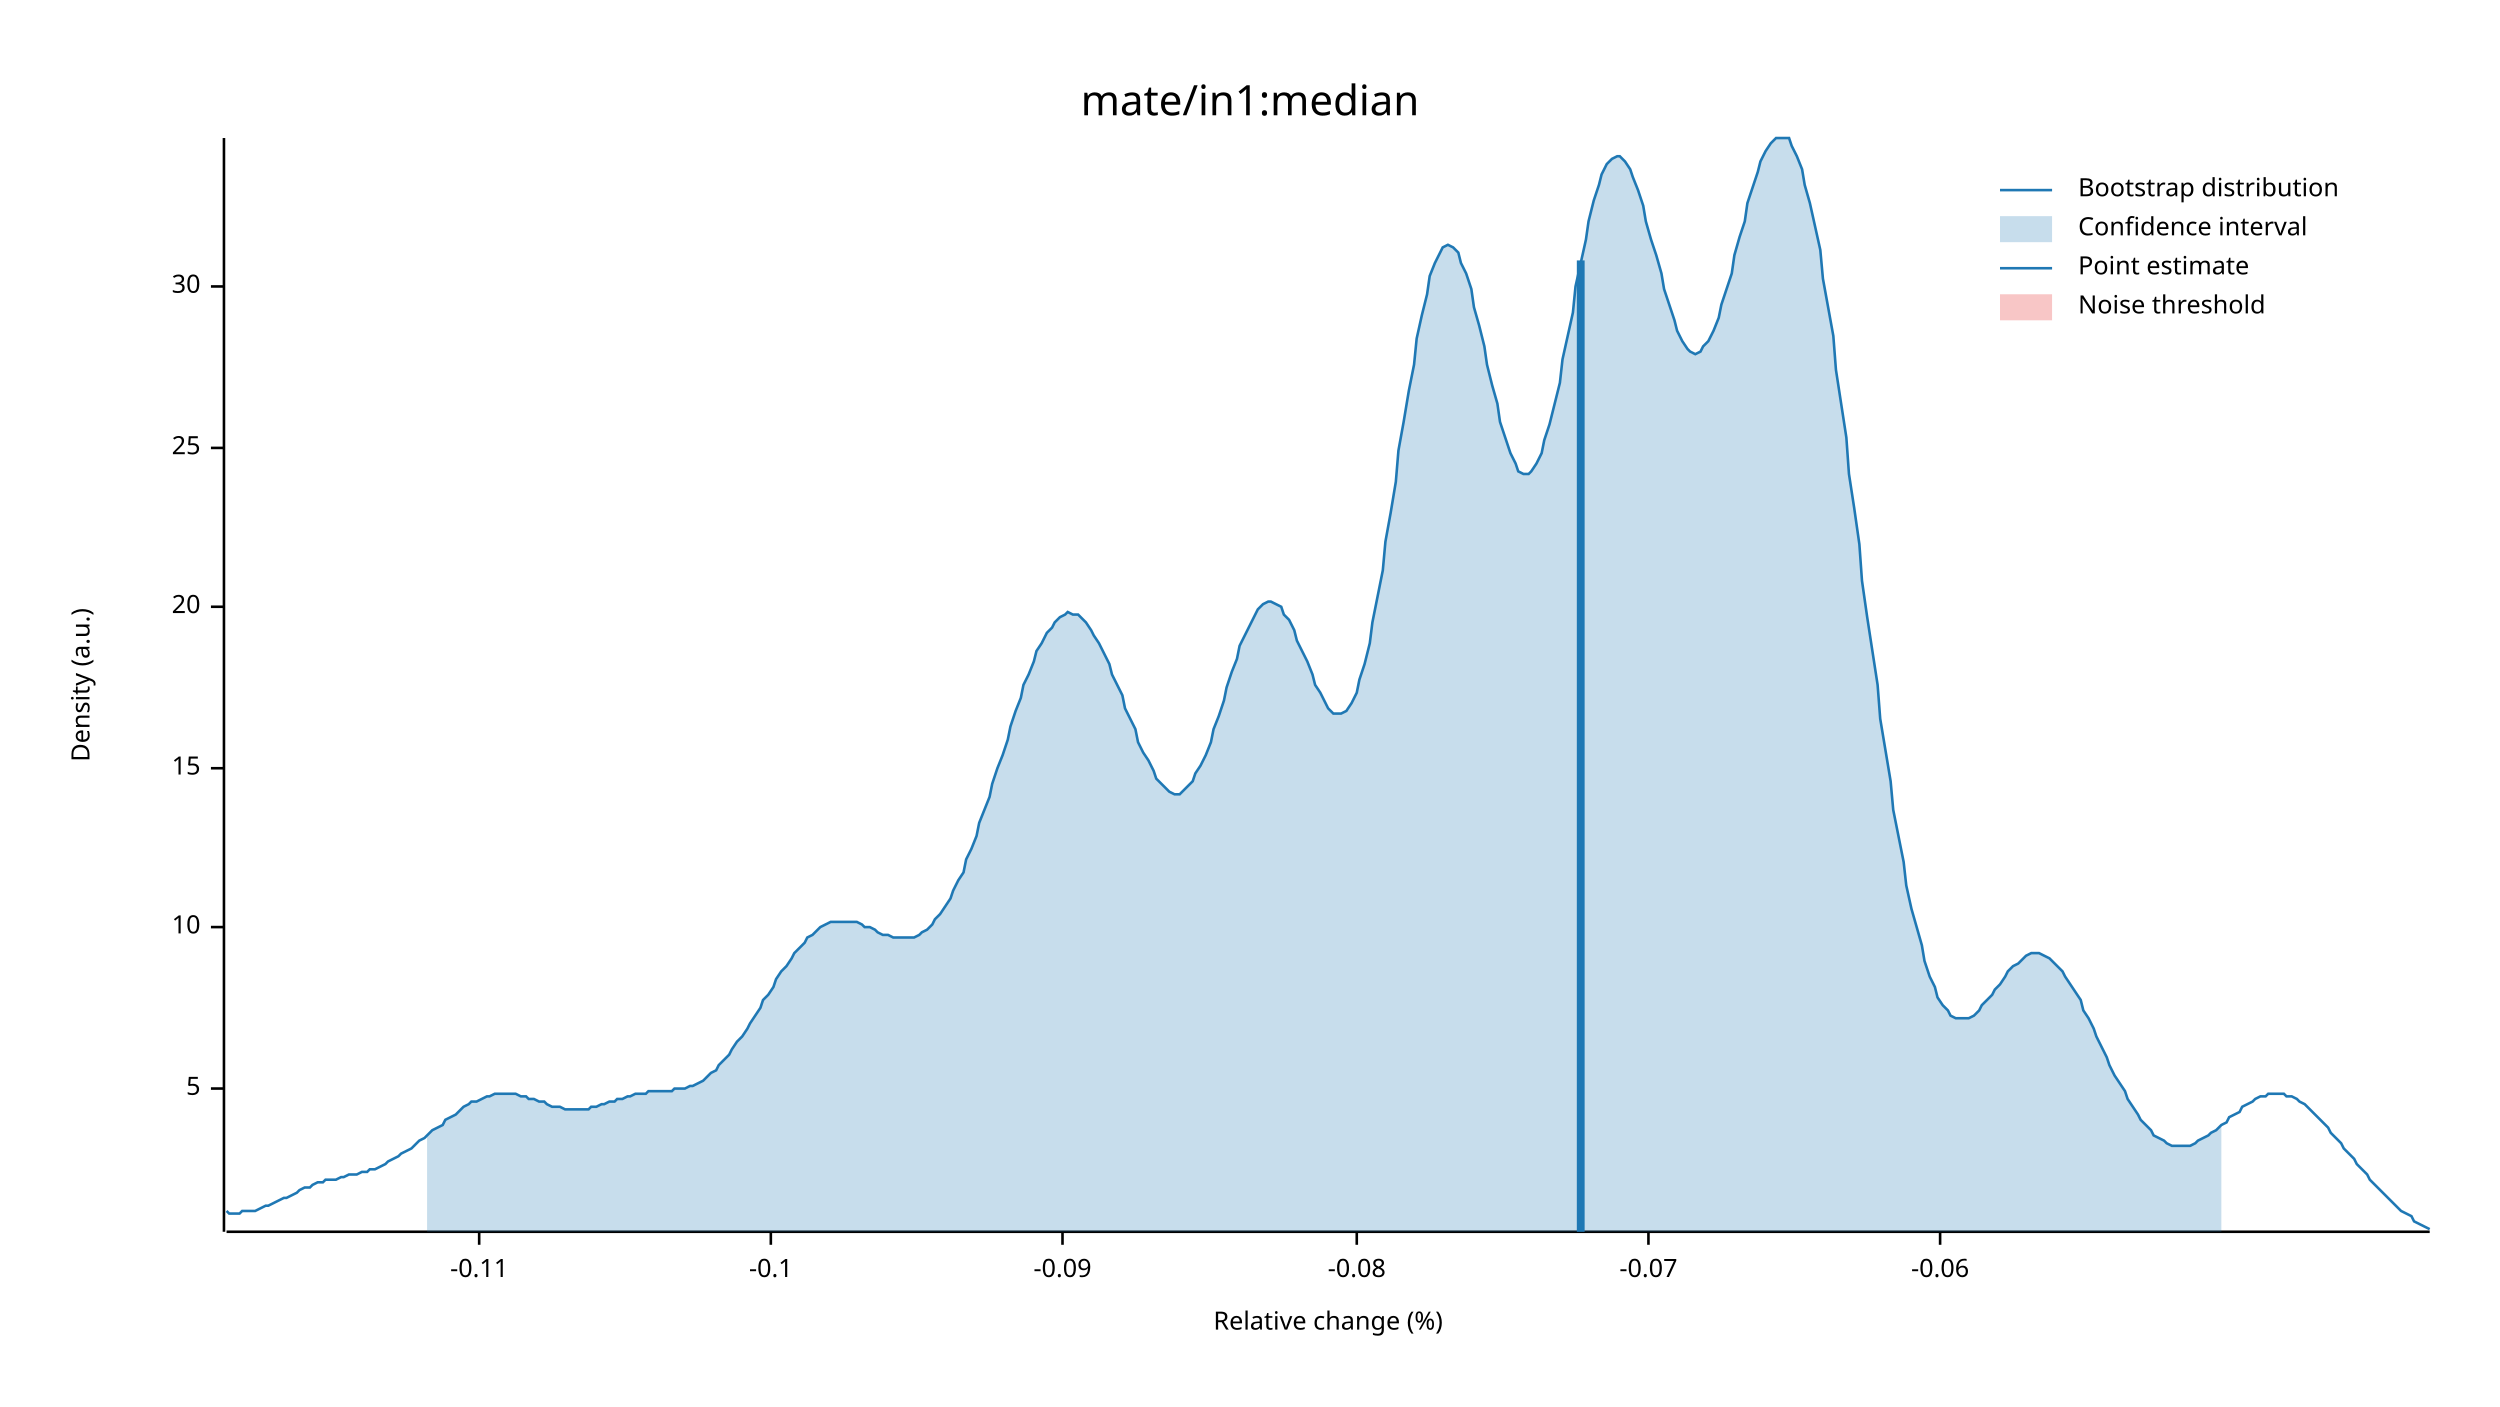
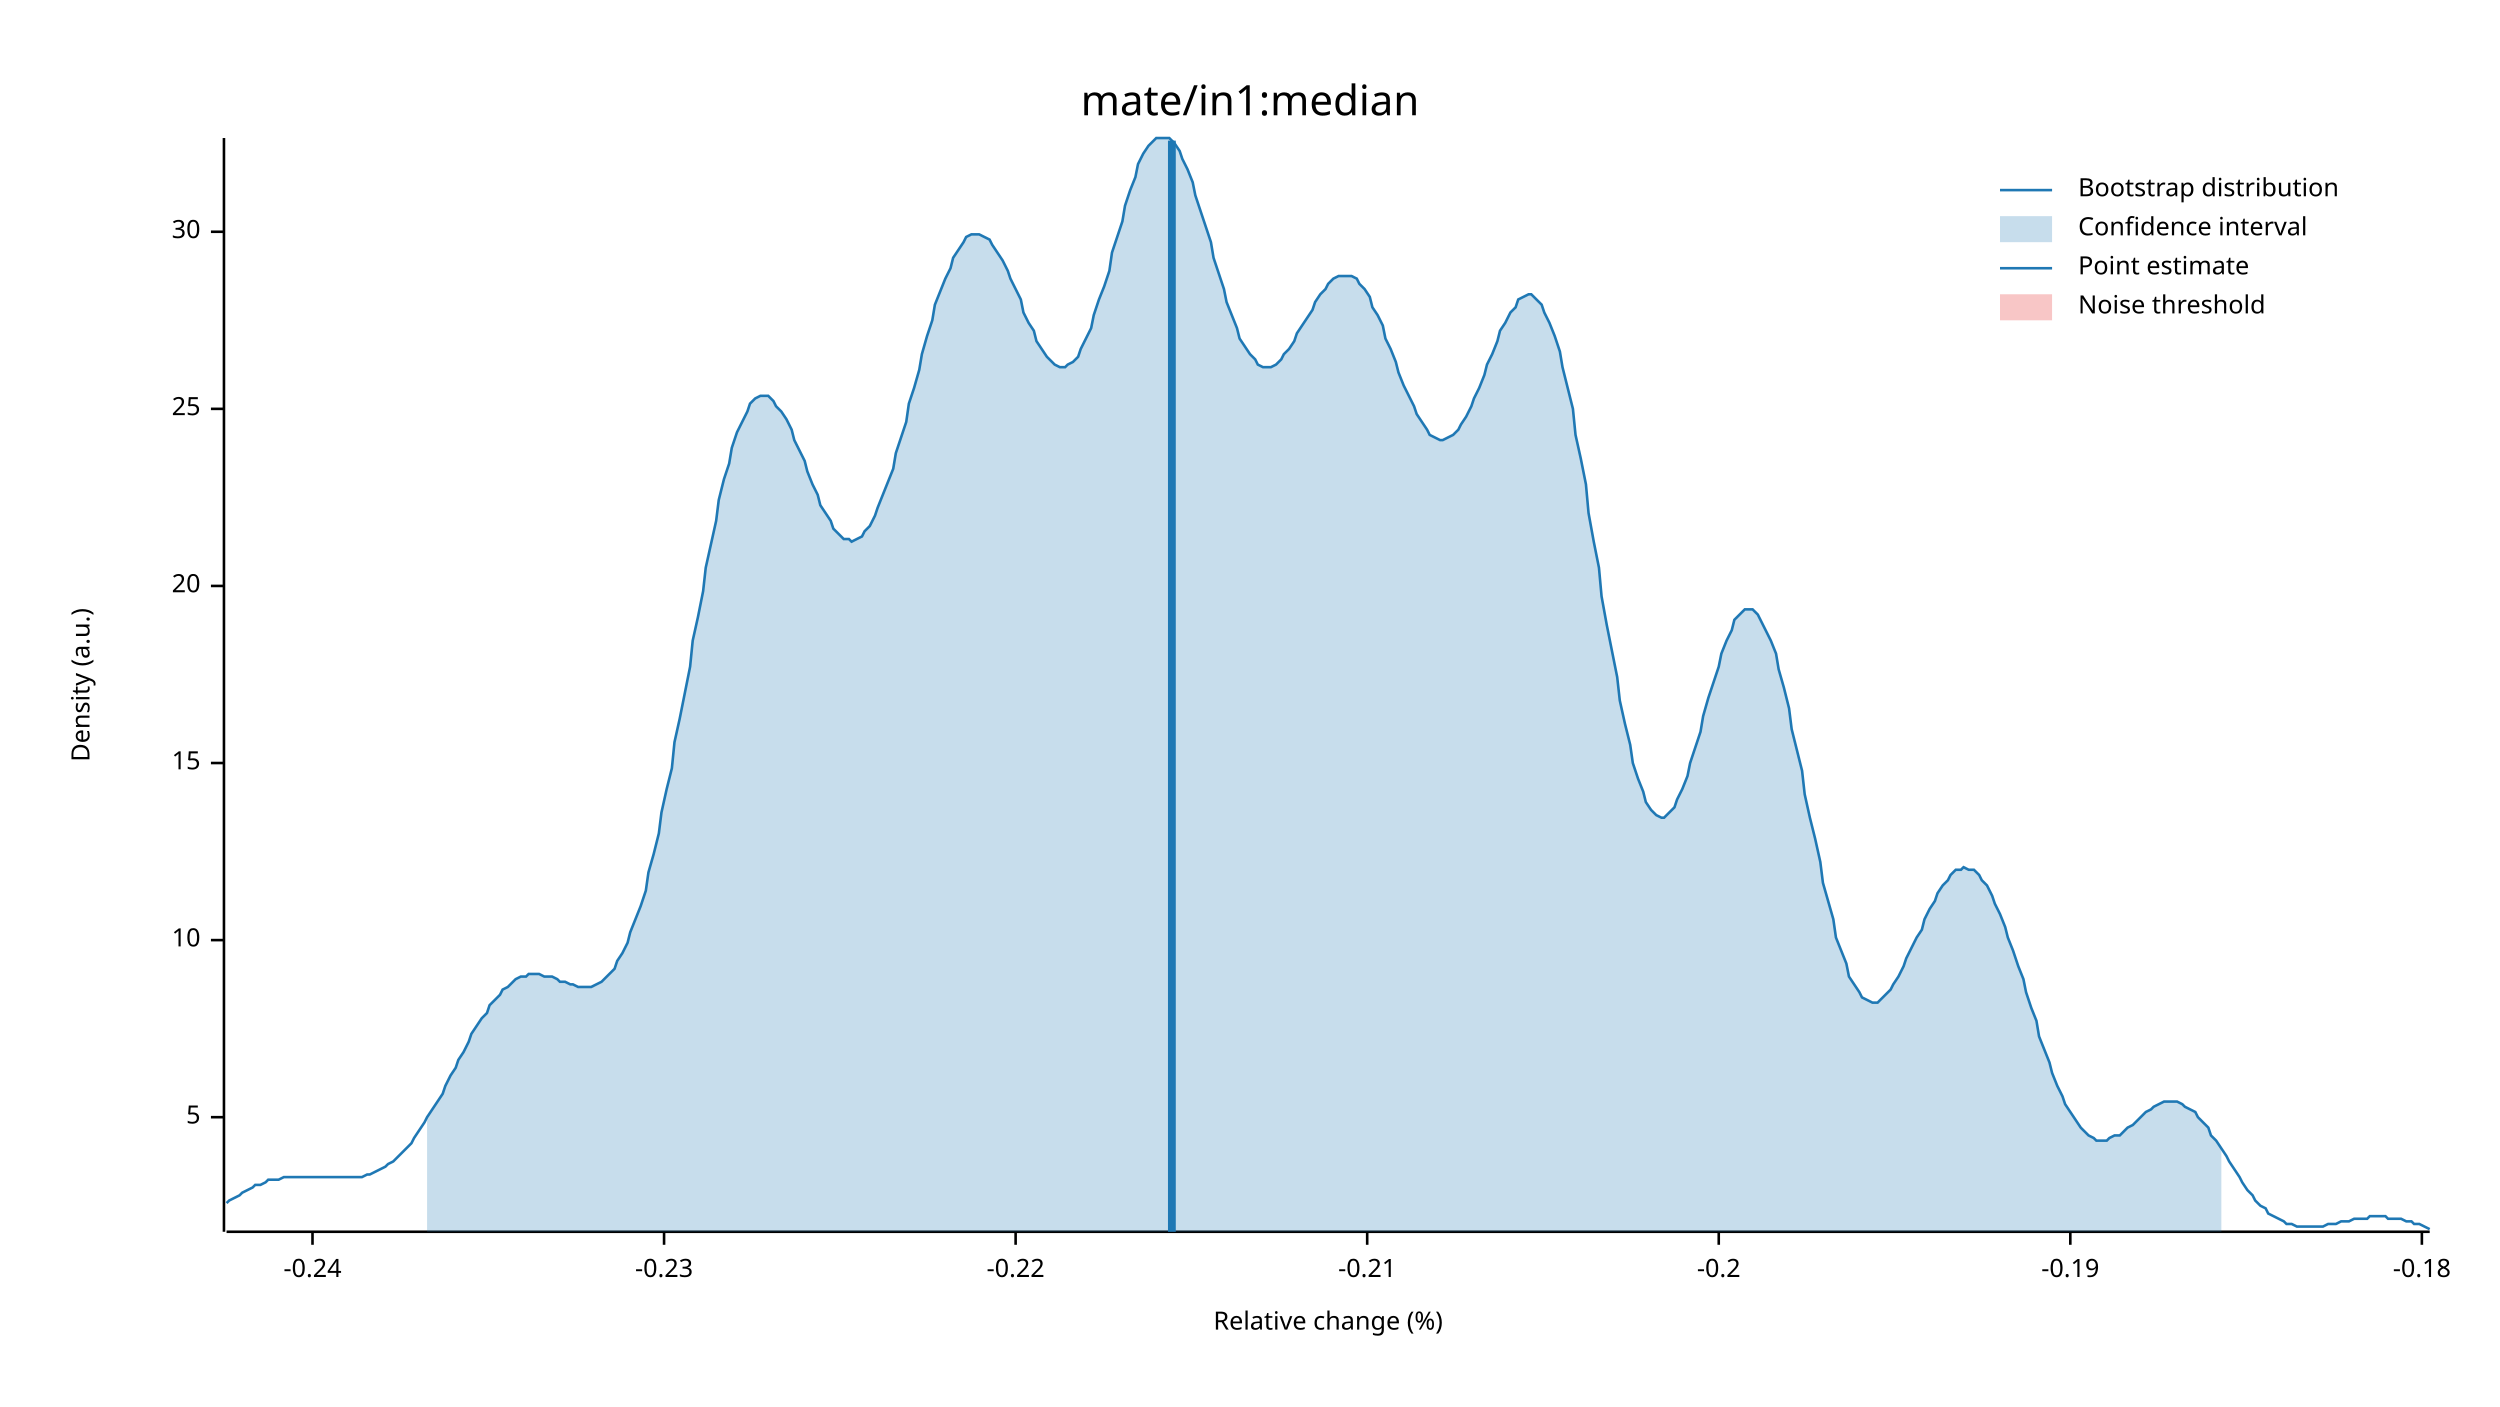
<svg xmlns="http://www.w3.org/2000/svg" width="960" height="540" viewBox="0 0 960 540">
  <text x="480" y="32" dy="0.76em" text-anchor="middle" font-family="sans-serif" font-size="16.129" opacity="1" fill="#000000">
mate/in1:median
</text>
  <text x="27" y="263" dy="0.76em" text-anchor="middle" font-family="sans-serif" font-size="9.677" opacity="1" fill="#000000" transform="rotate(270, 27, 263)">
Density (a.u.)
</text>
  <text x="510" y="513" dy="-0.5ex" text-anchor="middle" font-family="sans-serif" font-size="9.677" opacity="1" fill="#000000">
Relative change (%)
</text>
  <polyline fill="none" opacity="1" stroke="#000000" stroke-width="1" points="86,53 86,473 " />
-   <text x="77" y="418" dy="0.5ex" text-anchor="end" font-family="sans-serif" font-size="9.677" opacity="1" fill="#000000">
+   <text x="77" y="429" dy="0.5ex" text-anchor="end" font-family="sans-serif" font-size="9.677" opacity="1" fill="#000000">
5
</text>
-   <polyline fill="none" opacity="1" stroke="#000000" stroke-width="1" points="81,418 86,418 " />
-   <text x="77" y="356" dy="0.5ex" text-anchor="end" font-family="sans-serif" font-size="9.677" opacity="1" fill="#000000">
+   <polyline fill="none" opacity="1" stroke="#000000" stroke-width="1" points="81,429 86,429 " />
+   <text x="77" y="361" dy="0.5ex" text-anchor="end" font-family="sans-serif" font-size="9.677" opacity="1" fill="#000000">
10
</text>
-   <polyline fill="none" opacity="1" stroke="#000000" stroke-width="1" points="81,356 86,356 " />
-   <text x="77" y="295" dy="0.5ex" text-anchor="end" font-family="sans-serif" font-size="9.677" opacity="1" fill="#000000">
+   <polyline fill="none" opacity="1" stroke="#000000" stroke-width="1" points="81,361 86,361 " />
+   <text x="77" y="293" dy="0.5ex" text-anchor="end" font-family="sans-serif" font-size="9.677" opacity="1" fill="#000000">
15
</text>
-   <polyline fill="none" opacity="1" stroke="#000000" stroke-width="1" points="81,295 86,295 " />
-   <text x="77" y="233" dy="0.5ex" text-anchor="end" font-family="sans-serif" font-size="9.677" opacity="1" fill="#000000">
+   <polyline fill="none" opacity="1" stroke="#000000" stroke-width="1" points="81,293 86,293 " />
+   <text x="77" y="225" dy="0.5ex" text-anchor="end" font-family="sans-serif" font-size="9.677" opacity="1" fill="#000000">
20
</text>
-   <polyline fill="none" opacity="1" stroke="#000000" stroke-width="1" points="81,233 86,233 " />
-   <text x="77" y="172" dy="0.5ex" text-anchor="end" font-family="sans-serif" font-size="9.677" opacity="1" fill="#000000">
+   <polyline fill="none" opacity="1" stroke="#000000" stroke-width="1" points="81,225 86,225 " />
+   <text x="77" y="157" dy="0.5ex" text-anchor="end" font-family="sans-serif" font-size="9.677" opacity="1" fill="#000000">
25
</text>
-   <polyline fill="none" opacity="1" stroke="#000000" stroke-width="1" points="81,172 86,172 " />
-   <text x="77" y="110" dy="0.5ex" text-anchor="end" font-family="sans-serif" font-size="9.677" opacity="1" fill="#000000">
+   <polyline fill="none" opacity="1" stroke="#000000" stroke-width="1" points="81,157 86,157 " />
+   <text x="77" y="89" dy="0.5ex" text-anchor="end" font-family="sans-serif" font-size="9.677" opacity="1" fill="#000000">
30
</text>
-   <polyline fill="none" opacity="1" stroke="#000000" stroke-width="1" points="81,110 86,110 " />
+   <polyline fill="none" opacity="1" stroke="#000000" stroke-width="1" points="81,89 86,89 " />
  <polyline fill="none" opacity="1" stroke="#000000" stroke-width="1" points="87,473 933,473 " />
-   <text x="184" y="483" dy="0.76em" text-anchor="middle" font-family="sans-serif" font-size="9.677" opacity="1" fill="#000000">
- -0.11
+   <text x="120" y="483" dy="0.76em" text-anchor="middle" font-family="sans-serif" font-size="9.677" opacity="1" fill="#000000">
+ -0.24
</text>
-   <polyline fill="none" opacity="1" stroke="#000000" stroke-width="1" points="184,473 184,478 " />
-   <text x="296" y="483" dy="0.76em" text-anchor="middle" font-family="sans-serif" font-size="9.677" opacity="1" fill="#000000">
- -0.1
+   <polyline fill="none" opacity="1" stroke="#000000" stroke-width="1" points="120,473 120,478 " />
+   <text x="255" y="483" dy="0.76em" text-anchor="middle" font-family="sans-serif" font-size="9.677" opacity="1" fill="#000000">
+ -0.23
</text>
-   <polyline fill="none" opacity="1" stroke="#000000" stroke-width="1" points="296,473 296,478 " />
-   <text x="408" y="483" dy="0.76em" text-anchor="middle" font-family="sans-serif" font-size="9.677" opacity="1" fill="#000000">
- -0.09
+   <polyline fill="none" opacity="1" stroke="#000000" stroke-width="1" points="255,473 255,478 " />
+   <text x="390" y="483" dy="0.76em" text-anchor="middle" font-family="sans-serif" font-size="9.677" opacity="1" fill="#000000">
+ -0.22
</text>
-   <polyline fill="none" opacity="1" stroke="#000000" stroke-width="1" points="408,473 408,478 " />
-   <text x="521" y="483" dy="0.76em" text-anchor="middle" font-family="sans-serif" font-size="9.677" opacity="1" fill="#000000">
- -0.08
+   <polyline fill="none" opacity="1" stroke="#000000" stroke-width="1" points="390,473 390,478 " />
+   <text x="525" y="483" dy="0.76em" text-anchor="middle" font-family="sans-serif" font-size="9.677" opacity="1" fill="#000000">
+ -0.21
</text>
-   <polyline fill="none" opacity="1" stroke="#000000" stroke-width="1" points="521,473 521,478 " />
-   <text x="633" y="483" dy="0.76em" text-anchor="middle" font-family="sans-serif" font-size="9.677" opacity="1" fill="#000000">
- -0.07
+   <polyline fill="none" opacity="1" stroke="#000000" stroke-width="1" points="525,473 525,478 " />
+   <text x="660" y="483" dy="0.76em" text-anchor="middle" font-family="sans-serif" font-size="9.677" opacity="1" fill="#000000">
+ -0.2
</text>
-   <polyline fill="none" opacity="1" stroke="#000000" stroke-width="1" points="633,473 633,478 " />
-   <text x="745" y="483" dy="0.76em" text-anchor="middle" font-family="sans-serif" font-size="9.677" opacity="1" fill="#000000">
- -0.06
+   <polyline fill="none" opacity="1" stroke="#000000" stroke-width="1" points="660,473 660,478 " />
+   <text x="795" y="483" dy="0.76em" text-anchor="middle" font-family="sans-serif" font-size="9.677" opacity="1" fill="#000000">
+ -0.19
</text>
-   <polyline fill="none" opacity="1" stroke="#000000" stroke-width="1" points="745,473 745,478 " />
-   <polyline fill="none" opacity="1" stroke="#1F78B4" stroke-width="1" points="87,465 88,466 90,466 92,466 93,465 95,465 97,465 98,465 100,464 102,463 103,463 105,462 107,461 109,460 110,460 112,459 114,458 115,457 117,456 119,456 120,455 122,454 124,454 125,453 127,453 129,453 131,452 132,452 134,451 136,451 137,451 139,450 141,450 142,449 144,449 146,448 148,447 149,446 151,445 153,444 154,443 156,442 158,441 159,440 161,438 163,437 164,436 166,434 168,433 170,432 171,430 173,429 175,428 176,427 178,425 180,424 181,423 183,423 185,422 187,421 188,421 190,420 192,420 193,420 195,420 197,420 198,420 200,421 202,421 203,422 205,422 207,423 209,423 210,424 212,425 214,425 215,425 217,426 219,426 220,426 222,426 224,426 226,426 227,425 229,425 231,424 232,424 234,423 236,423 237,422 239,422 241,421 242,421 244,420 246,420 248,420 249,419 251,419 253,419 254,419 256,419 258,419 259,418 261,418 263,418 265,417 266,417 268,416 270,415 271,414 273,412 275,411 276,409 278,407 280,405 281,403 283,400 285,398 287,395 288,393 290,390 292,387 293,384 295,382 297,379 298,376 300,373 302,371 304,368 305,366 307,364 309,362 310,360 312,359 314,357 315,356 317,355 319,354 320,354 322,354 324,354 326,354 327,354 329,354 331,355 332,356 334,356 336,357 337,358 339,359 341,359 343,360 344,360 346,360 348,360 349,360 351,360 353,359 354,358 356,357 358,355 359,353 361,351 363,348 365,345 366,342 368,338 370,335 371,330 373,326 375,321 376,316 378,311 380,306 381,301 383,295 385,290 387,284 388,279 390,273 392,268 393,263 395,259 397,254 398,250 400,247 402,243 404,241 405,239 407,237 409,236 410,235 412,236 414,236 415,237 417,239 419,242 420,244 422,247 424,251 426,255 427,259 429,263 431,267 432,272 434,276 436,280 437,285 439,289 441,292 443,296 444,299 446,301 448,303 449,304 451,305 453,305 454,304 456,302 458,300 459,297 461,294 463,290 465,285 466,280 468,275 470,269 471,264 473,258 475,253 476,248 478,244 480,240 482,236 483,234 485,232 487,231 488,231 490,232 492,233 493,236 495,238 497,242 498,246 500,250 502,254 504,259 505,263 507,266 509,270 510,272 512,274 514,274 515,274 517,273 519,270 521,266 522,261 524,255 526,247 527,239 529,229 531,219 532,208 534,197 536,185 537,173 539,162 541,150 543,140 544,130 546,121 548,113 549,106 551,101 553,97 554,95 556,94 558,95 560,97 561,101 563,105 565,111 566,118 568,125 570,133 571,140 573,148 575,155 576,162 578,168 580,174 582,178 583,181 585,182 587,182 588,181 590,178 592,174 593,169 595,163 597,155 599,147 600,138 602,129 604,120 605,110 607,101 609,92 610,85 612,77 614,71 615,67 617,63 619,61 621,60 622,60 624,62 626,65 627,68 629,73 631,79 632,85 634,92 636,98 638,105 639,111 641,117 643,123 644,127 646,131 648,134 649,135 651,136 653,135 654,133 656,131 658,127 660,122 661,117 663,111 665,105 666,98 668,91 670,85 671,78 673,72 675,66 676,62 678,58 680,55 682,53 683,53 685,53 687,53 688,56 690,60 692,65 693,71 695,78 697,87 699,96 700,107 702,118 704,129 705,142 707,155 709,168 710,182 712,195 714,209 715,223 717,237 719,250 721,263 722,276 724,288 726,300 727,311 729,321 731,331 732,340 734,349 736,356 738,363 739,369 741,375 743,379 744,383 746,386 748,388 749,390 751,391 753,391 754,391 756,391 758,390 760,388 761,386 763,384 765,382 766,380 768,378 770,375 771,373 773,371 775,370 777,368 778,367 780,366 782,366 783,366 785,367 787,368 788,369 790,371 792,373 793,375 795,378 797,381 799,384 800,388 802,391 804,395 805,398 807,402 809,406 810,409 812,413 814,416 816,419 817,422 819,425 821,428 822,430 824,432 826,434 827,436 829,437 831,438 832,439 834,440 836,440 838,440 839,440 841,440 843,439 844,438 846,437 848,436 849,435 851,434 853,432 855,431 856,429 858,428 860,427 861,425 863,424 865,423 866,422 868,421 870,421 871,420 873,420 875,420 877,420 878,421 880,421 882,422 883,423 885,424 887,426 888,427 890,429 892,431 894,433 895,435 897,437 899,439 900,441 902,443 904,445 905,447 907,449 909,451 910,453 912,455 914,457 916,459 917,460 919,462 921,464 922,465 924,466 926,467 927,469 929,470 931,471 933,472 " />
-   <polygon opacity="0.25" fill="#1F78B4" points="164,436 166,434 168,433 170,432 171,430 173,429 175,428 176,427 178,425 180,424 181,423 183,423 185,422 187,421 188,421 190,420 192,420 193,420 195,420 197,420 198,420 200,421 202,421 203,422 205,422 207,423 209,423 210,424 212,425 214,425 215,425 217,426 219,426 220,426 222,426 224,426 226,426 227,425 229,425 231,424 232,424 234,423 236,423 237,422 239,422 241,421 242,421 244,420 246,420 248,420 249,419 251,419 253,419 254,419 256,419 258,419 259,418 261,418 263,418 265,417 266,417 268,416 270,415 271,414 273,412 275,411 276,409 278,407 280,405 281,403 283,400 285,398 287,395 288,393 290,390 292,387 293,384 295,382 297,379 298,376 300,373 302,371 304,368 305,366 307,364 309,362 310,360 312,359 314,357 315,356 317,355 319,354 320,354 322,354 324,354 326,354 327,354 329,354 331,355 332,356 334,356 336,357 337,358 339,359 341,359 343,360 344,360 346,360 348,360 349,360 351,360 353,359 354,358 356,357 358,355 359,353 361,351 363,348 365,345 366,342 368,338 370,335 371,330 373,326 375,321 376,316 378,311 380,306 381,301 383,295 385,290 387,284 388,279 390,273 392,268 393,263 395,259 397,254 398,250 400,247 402,243 404,241 405,239 407,237 409,236 410,235 412,236 414,236 415,237 417,239 419,242 420,244 422,247 424,251 426,255 427,259 429,263 431,267 432,272 434,276 436,280 437,285 439,289 441,292 443,296 444,299 446,301 448,303 449,304 451,305 453,305 454,304 456,302 458,300 459,297 461,294 463,290 465,285 466,280 468,275 470,269 471,264 473,258 475,253 476,248 478,244 480,240 482,236 483,234 485,232 487,231 488,231 490,232 492,233 493,236 495,238 497,242 498,246 500,250 502,254 504,259 505,263 507,266 509,270 510,272 512,274 514,274 515,274 517,273 519,270 521,266 522,261 524,255 526,247 527,239 529,229 531,219 532,208 534,197 536,185 537,173 539,162 541,150 543,140 544,130 546,121 548,113 549,106 551,101 553,97 554,95 556,94 558,95 560,97 561,101 563,105 565,111 566,118 568,125 570,133 571,140 573,148 575,155 576,162 578,168 580,174 582,178 583,181 585,182 587,182 588,181 590,178 592,174 593,169 595,163 597,155 599,147 600,138 602,129 604,120 605,110 607,101 609,92 610,85 612,77 614,71 615,67 617,63 619,61 621,60 622,60 624,62 626,65 627,68 629,73 631,79 632,85 634,92 636,98 638,105 639,111 641,117 643,123 644,127 646,131 648,134 649,135 651,136 653,135 654,133 656,131 658,127 660,122 661,117 663,111 665,105 666,98 668,91 670,85 671,78 673,72 675,66 676,62 678,58 680,55 682,53 683,53 685,53 687,53 688,56 690,60 692,65 693,71 695,78 697,87 699,96 700,107 702,118 704,129 705,142 707,155 709,168 710,182 712,195 714,209 715,223 717,237 719,250 721,263 722,276 724,288 726,300 727,311 729,321 731,331 732,340 734,349 736,356 738,363 739,369 741,375 743,379 744,383 746,386 748,388 749,390 751,391 753,391 754,391 756,391 758,390 760,388 761,386 763,384 765,382 766,380 768,378 770,375 771,373 773,371 775,370 777,368 778,367 780,366 782,366 783,366 785,367 787,368 788,369 790,371 792,373 793,375 795,378 797,381 799,384 800,388 802,391 804,395 805,398 807,402 809,406 810,409 812,413 814,416 816,419 817,422 819,425 821,428 822,430 824,432 826,434 827,436 829,437 831,438 832,439 834,440 836,440 838,440 839,440 841,440 843,439 844,438 846,437 848,436 849,435 851,434 853,432 853,473 164,473 " />
-   <polyline fill="none" opacity="1" stroke="#1F78B4" stroke-width="3" points="607,473 607,100 " />
+   <polyline fill="none" opacity="1" stroke="#000000" stroke-width="1" points="795,473 795,478 " />
+   <text x="930" y="483" dy="0.76em" text-anchor="middle" font-family="sans-serif" font-size="9.677" opacity="1" fill="#000000">
+ -0.18
+ </text>
+   <polyline fill="none" opacity="1" stroke="#000000" stroke-width="1" points="930,473 930,478 " />
+   <polyline fill="none" opacity="1" stroke="#1F78B4" stroke-width="1" points="87,462 88,461 90,460 92,459 93,458 95,457 97,456 98,455 100,455 102,454 103,453 105,453 107,453 109,452 110,452 112,452 114,452 115,452 117,452 119,452 120,452 122,452 124,452 125,452 127,452 129,452 131,452 132,452 134,452 136,452 137,452 139,452 141,451 142,451 144,450 146,449 148,448 149,447 151,446 153,444 154,443 156,441 158,439 159,437 161,434 163,431 164,429 166,426 168,423 170,420 171,417 173,413 175,410 176,407 178,404 180,400 181,397 183,394 185,391 187,389 188,386 190,384 192,382 193,380 195,379 197,377 198,376 200,375 202,375 203,374 205,374 207,374 209,375 210,375 212,375 214,376 215,377 217,377 219,378 220,378 222,379 224,379 226,379 227,379 229,378 231,377 232,376 234,374 236,372 237,369 239,366 241,362 242,358 244,353 246,348 248,342 249,335 251,328 253,320 254,312 256,303 258,295 259,285 261,276 263,266 265,256 266,246 268,237 270,227 271,218 273,209 275,200 276,192 278,184 280,178 281,172 283,166 285,162 287,158 288,155 290,153 292,152 293,152 295,152 297,154 298,156 300,158 302,161 304,165 305,169 307,173 309,177 310,181 312,186 314,190 315,194 317,197 319,200 320,203 322,205 324,207 326,207 327,208 329,207 331,206 332,204 334,202 336,198 337,195 339,190 341,185 343,180 344,174 346,168 348,162 349,155 351,149 353,142 354,136 356,129 358,123 359,117 361,112 363,107 365,103 366,99 368,96 370,93 371,91 373,90 375,90 376,90 378,91 380,92 381,94 383,97 385,100 387,104 388,107 390,111 392,115 393,120 395,124 397,127 398,131 400,134 402,137 404,139 405,140 407,141 409,141 410,140 412,139 414,137 415,134 417,130 419,126 420,121 422,115 424,110 426,104 427,97 429,91 431,85 432,79 434,73 436,68 437,63 439,59 441,56 443,54 444,53 446,53 448,53 449,53 451,55 453,58 454,61 456,65 458,70 459,75 461,81 463,87 465,93 466,99 468,105 470,111 471,116 473,121 475,126 476,130 478,133 480,136 482,138 483,140 485,141 487,141 488,141 490,140 492,138 493,136 495,134 497,131 498,128 500,125 502,122 504,119 505,116 507,113 509,111 510,109 512,107 514,106 515,106 517,106 519,106 521,107 522,109 524,111 526,114 527,118 529,121 531,125 532,130 534,134 536,139 537,143 539,148 541,152 543,156 544,159 546,162 548,165 549,167 551,168 553,169 554,169 556,168 558,167 560,165 561,163 563,160 565,156 566,153 568,149 570,144 571,140 573,136 575,131 576,127 578,124 580,120 582,118 583,115 585,114 587,113 588,113 590,115 592,117 593,120 595,124 597,129 599,135 600,141 602,149 604,157 605,167 607,176 609,186 610,197 612,208 614,218 615,229 617,240 619,250 621,260 622,269 624,278 626,286 627,293 629,299 631,304 632,308 634,311 636,313 638,314 639,314 641,312 643,310 644,307 646,303 648,298 649,293 651,287 653,281 654,275 656,268 658,262 660,256 661,251 663,246 665,242 666,238 668,236 670,234 671,234 673,234 675,236 676,238 678,242 680,246 682,251 683,257 685,264 687,272 688,280 690,288 692,296 693,305 695,314 697,322 699,331 700,339 702,346 704,353 705,360 707,365 709,370 710,375 712,378 714,381 715,383 717,384 719,385 721,385 722,384 724,382 726,380 727,378 729,375 731,371 732,368 734,364 736,360 738,357 739,353 741,349 743,346 744,343 746,340 748,338 749,336 751,334 753,334 754,333 756,334 758,334 760,336 761,338 763,340 765,344 766,347 768,351 770,356 771,360 773,365 775,371 777,376 778,381 780,387 782,392 783,398 785,403 787,408 788,412 790,417 792,421 793,424 795,427 797,430 799,433 800,434 802,436 804,437 805,438 807,438 809,438 810,437 812,436 814,436 816,434 817,433 819,432 821,430 822,429 824,427 826,426 827,425 829,424 831,423 832,423 834,423 836,423 838,424 839,425 841,426 843,427 844,429 846,431 848,433 849,436 851,438 853,441 855,444 856,446 858,449 860,452 861,454 863,457 865,459 866,461 868,463 870,464 871,466 873,467 875,468 877,469 878,470 880,470 882,471 883,471 885,471 887,471 888,471 890,471 892,471 894,470 895,470 897,470 899,469 900,469 902,469 904,468 905,468 907,468 909,468 910,467 912,467 914,467 916,467 917,468 919,468 921,468 922,468 924,469 926,469 927,470 929,470 931,471 933,472 " />
+   <polygon opacity="0.25" fill="#1F78B4" points="164,429 166,426 168,423 170,420 171,417 173,413 175,410 176,407 178,404 180,400 181,397 183,394 185,391 187,389 188,386 190,384 192,382 193,380 195,379 197,377 198,376 200,375 202,375 203,374 205,374 207,374 209,375 210,375 212,375 214,376 215,377 217,377 219,378 220,378 222,379 224,379 226,379 227,379 229,378 231,377 232,376 234,374 236,372 237,369 239,366 241,362 242,358 244,353 246,348 248,342 249,335 251,328 253,320 254,312 256,303 258,295 259,285 261,276 263,266 265,256 266,246 268,237 270,227 271,218 273,209 275,200 276,192 278,184 280,178 281,172 283,166 285,162 287,158 288,155 290,153 292,152 293,152 295,152 297,154 298,156 300,158 302,161 304,165 305,169 307,173 309,177 310,181 312,186 314,190 315,194 317,197 319,200 320,203 322,205 324,207 326,207 327,208 329,207 331,206 332,204 334,202 336,198 337,195 339,190 341,185 343,180 344,174 346,168 348,162 349,155 351,149 353,142 354,136 356,129 358,123 359,117 361,112 363,107 365,103 366,99 368,96 370,93 371,91 373,90 375,90 376,90 378,91 380,92 381,94 383,97 385,100 387,104 388,107 390,111 392,115 393,120 395,124 397,127 398,131 400,134 402,137 404,139 405,140 407,141 409,141 410,140 412,139 414,137 415,134 417,130 419,126 420,121 422,115 424,110 426,104 427,97 429,91 431,85 432,79 434,73 436,68 437,63 439,59 441,56 443,54 444,53 446,53 448,53 449,53 451,55 453,58 454,61 456,65 458,70 459,75 461,81 463,87 465,93 466,99 468,105 470,111 471,116 473,121 475,126 476,130 478,133 480,136 482,138 483,140 485,141 487,141 488,141 490,140 492,138 493,136 495,134 497,131 498,128 500,125 502,122 504,119 505,116 507,113 509,111 510,109 512,107 514,106 515,106 517,106 519,106 521,107 522,109 524,111 526,114 527,118 529,121 531,125 532,130 534,134 536,139 537,143 539,148 541,152 543,156 544,159 546,162 548,165 549,167 551,168 553,169 554,169 556,168 558,167 560,165 561,163 563,160 565,156 566,153 568,149 570,144 571,140 573,136 575,131 576,127 578,124 580,120 582,118 583,115 585,114 587,113 588,113 590,115 592,117 593,120 595,124 597,129 599,135 600,141 602,149 604,157 605,167 607,176 609,186 610,197 612,208 614,218 615,229 617,240 619,250 621,260 622,269 624,278 626,286 627,293 629,299 631,304 632,308 634,311 636,313 638,314 639,314 641,312 643,310 644,307 646,303 648,298 649,293 651,287 653,281 654,275 656,268 658,262 660,256 661,251 663,246 665,242 666,238 668,236 670,234 671,234 673,234 675,236 676,238 678,242 680,246 682,251 683,257 685,264 687,272 688,280 690,288 692,296 693,305 695,314 697,322 699,331 700,339 702,346 704,353 705,360 707,365 709,370 710,375 712,378 714,381 715,383 717,384 719,385 721,385 722,384 724,382 726,380 727,378 729,375 731,371 732,368 734,364 736,360 738,357 739,353 741,349 743,346 744,343 746,340 748,338 749,336 751,334 753,334 754,333 756,334 758,334 760,336 761,338 763,340 765,344 766,347 768,351 770,356 771,360 773,365 775,371 777,376 778,381 780,387 782,392 783,398 785,403 787,408 788,412 790,417 792,421 793,424 795,427 797,430 799,433 800,434 802,436 804,437 805,438 807,438 809,438 810,437 812,436 814,436 816,434 817,433 819,432 821,430 822,429 824,427 826,426 827,425 829,424 831,423 832,423 834,423 836,423 838,424 839,425 841,426 843,427 844,429 846,431 848,433 849,436 851,438 853,441 853,473 164,473 " />
+   <polyline fill="none" opacity="1" stroke="#1F78B4" stroke-width="3" points="450,473 450,54 " />
  <rect x="510" y="53" width="0" height="419" opacity="0.1" fill="#E31A1C" stroke="none" />
  <text x="798" y="68" dy="0.76em" text-anchor="start" font-family="sans-serif" font-size="9.677" opacity="1" fill="#000000">
Bootstrap distribution
</text>
  <text x="798" y="83" dy="0.76em" text-anchor="start" font-family="sans-serif" font-size="9.677" opacity="1" fill="#000000">
Confidence interval
</text>
  <text x="798" y="98" dy="0.76em" text-anchor="start" font-family="sans-serif" font-size="9.677" opacity="1" fill="#000000">
Point estimate
</text>
  <text x="798" y="113" dy="0.76em" text-anchor="start" font-family="sans-serif" font-size="9.677" opacity="1" fill="#000000">
Noise threshold
</text>
  <polyline fill="none" opacity="1" stroke="#1F78B4" stroke-width="1" points="768,73 788,73 " />
  <rect x="768" y="83" width="20" height="10" opacity="0.25" fill="#1F78B4" stroke="none" />
  <polyline fill="none" opacity="1" stroke="#1F78B4" stroke-width="1" points="768,103 788,103 " />
  <rect x="768" y="113" width="20" height="10" opacity="0.25" fill="#E31A1C" stroke="none" />
</svg>
